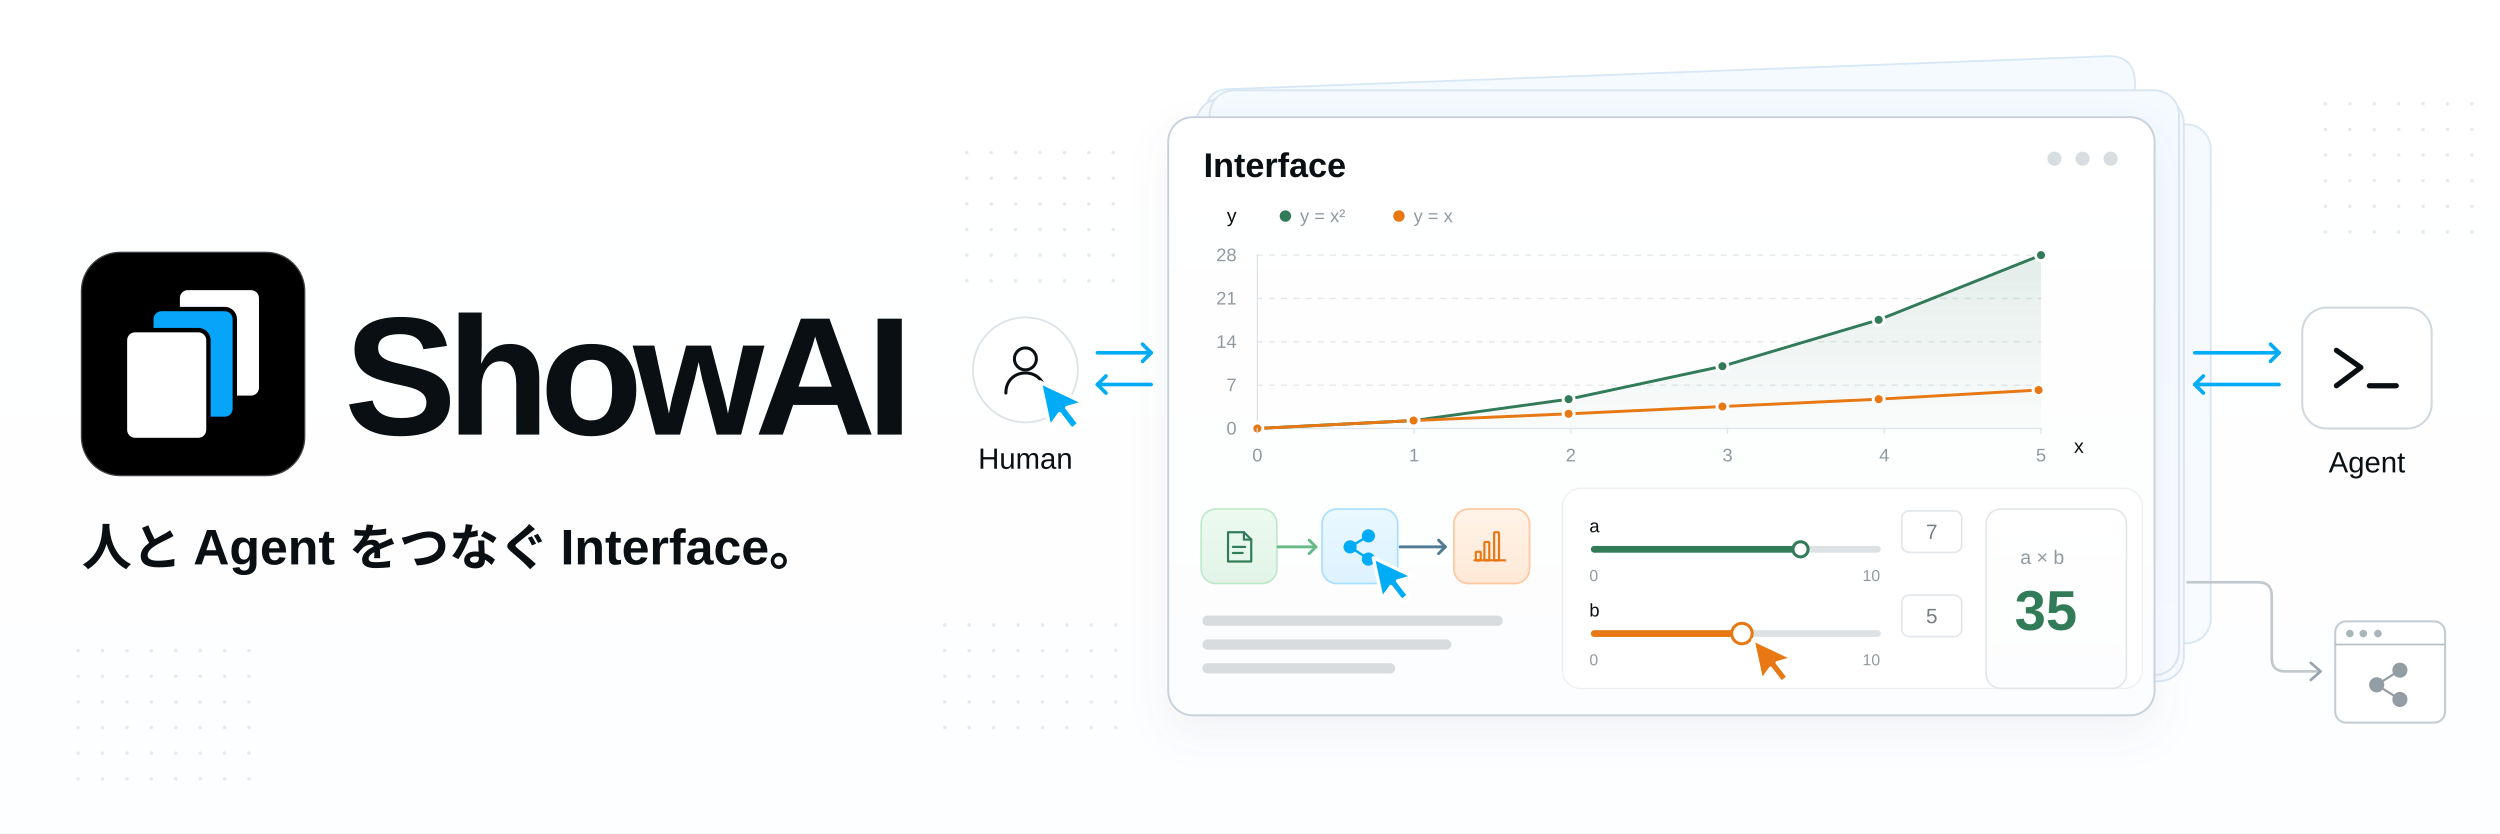
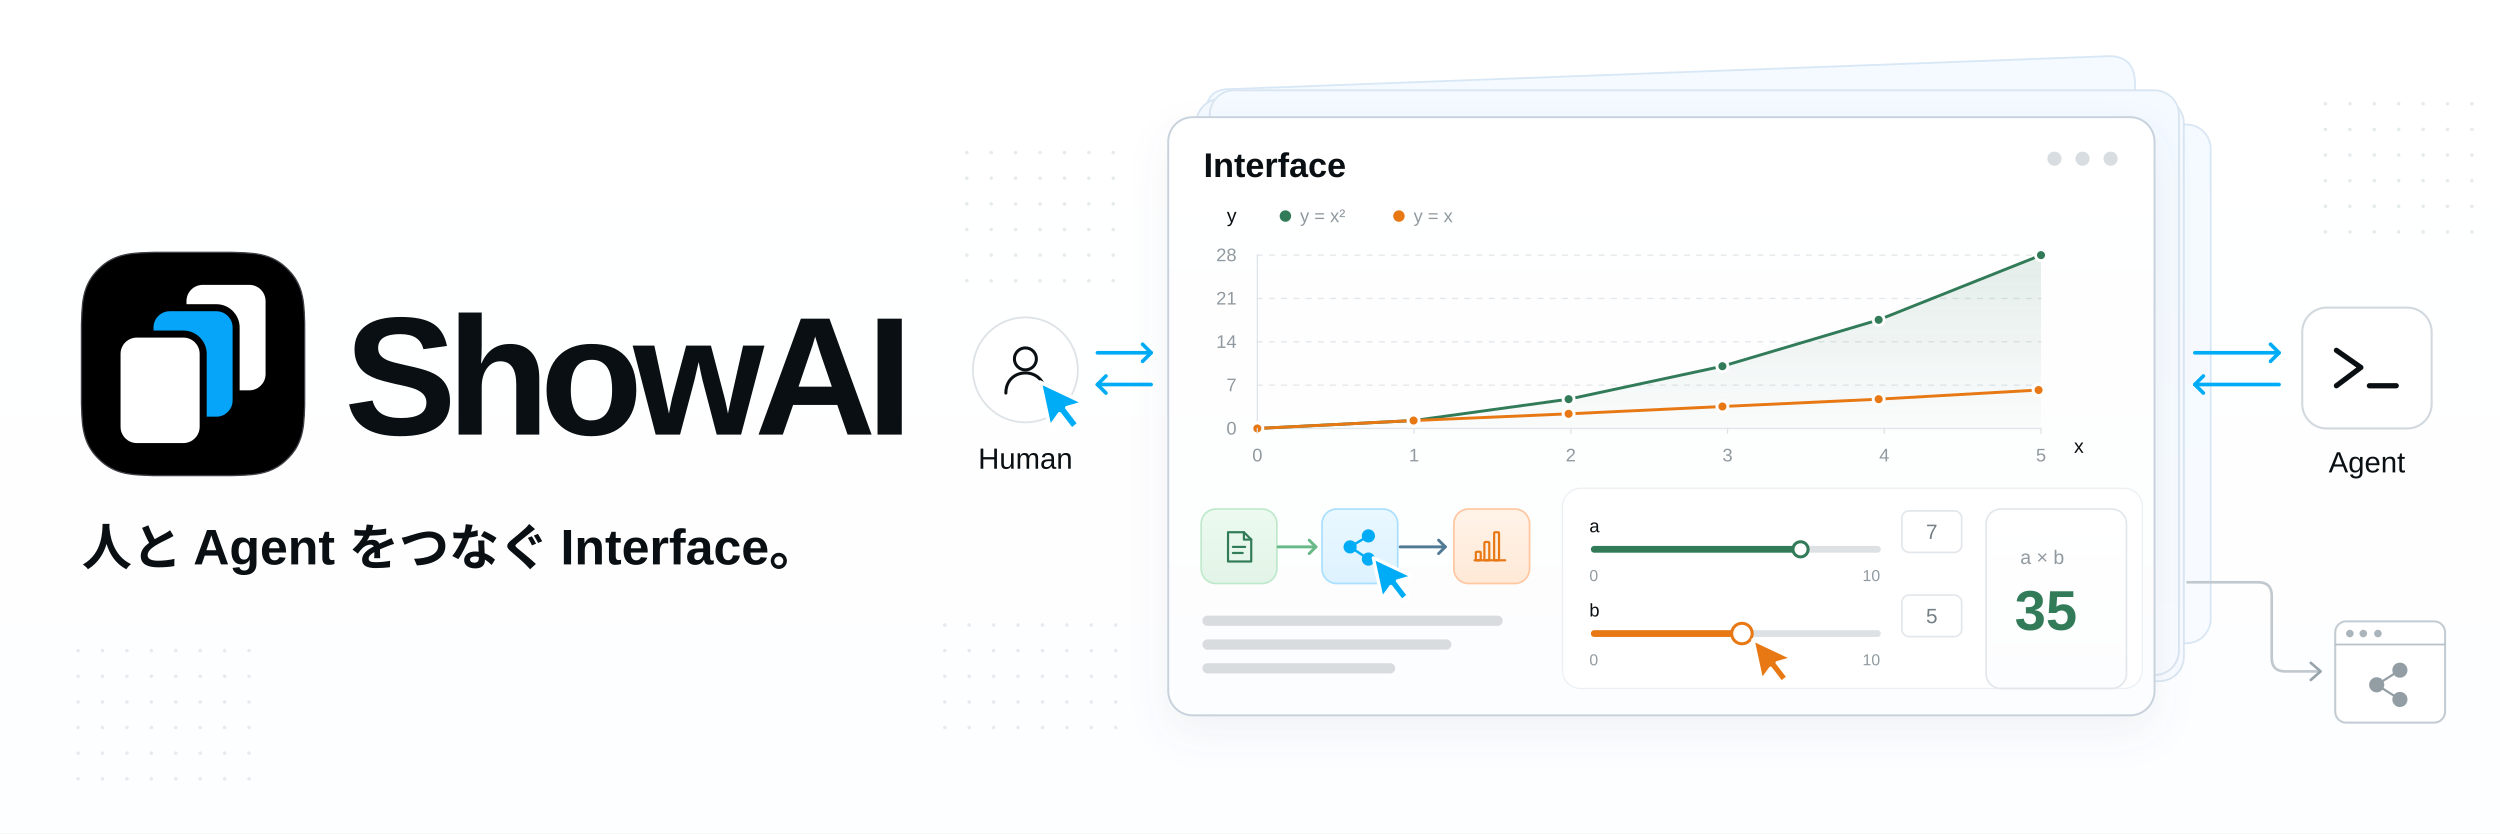
<svg xmlns="http://www.w3.org/2000/svg" width="2172" height="724" viewBox="0 0 2172 724" role="img" aria-labelledby="title description" lang="ja" xml:lang="ja">
  <defs>
    <linearGradient id="page-fill" x1="0%" y1="0%" x2="0%" y2="100%">
      <stop offset="0" stop-color="#FFFFFF" stop-opacity="1" />
      <stop offset="1" stop-color="#FDFEFF" stop-opacity="1" />
    </linearGradient>
    <linearGradient id="panel-fill" x1="0%" y1="0%" x2="0%" y2="100%">
      <stop offset="0" stop-color="#FFFFFF" stop-opacity="1" />
      <stop offset="1" stop-color="#FCFDFE" stop-opacity="1" />
    </linearGradient>
    <linearGradient id="rear-fill" x1="0%" y1="0%" x2="0%" y2="100%">
      <stop offset="0" stop-color="#F4FAFF" stop-opacity="1" />
      <stop offset="1" stop-color="#F8FBFF" stop-opacity="1" />
    </linearGradient>
    <linearGradient id="chart-fill" x1="0%" y1="0%" x2="0%" y2="100%">
      <stop offset="0" stop-color="#327B59" stop-opacity="0.13" />
      <stop offset="1" stop-color="#327B59" stop-opacity="0.015" />
    </linearGradient>
    <linearGradient id="green-tile" x1="0%" y1="0%" x2="0%" y2="100%">
      <stop offset="0" stop-color="#ECFAEF" stop-opacity="1" />
      <stop offset="1" stop-color="#E2F4E7" stop-opacity="1" />
    </linearGradient>
    <linearGradient id="blue-tile" x1="0%" y1="0%" x2="0%" y2="100%">
      <stop offset="0" stop-color="#EAF8FF" stop-opacity="1" />
      <stop offset="1" stop-color="#DDF2FF" stop-opacity="1" />
    </linearGradient>
    <linearGradient id="orange-tile" x1="0%" y1="0%" x2="0%" y2="100%">
      <stop offset="0" stop-color="#FFF3E8" stop-opacity="1" />
      <stop offset="1" stop-color="#FFE9D7" stop-opacity="1" />
    </linearGradient>
    <filter id="panel-shadow" x="-10%" y="-10%" width="125%" height="135%">
      <feDropShadow dx="0" dy="14" stdDeviation="16" flood-color="#66798A" flood-opacity="0.08" />
    </filter>
  </defs>
  <g id="banner" transform="scale(1.060547)">
    <rect x="0" y="0" width="2048" height="682.667" rx="0" fill="url(#page-fill)" stroke-width="1" id="background" />
    <g id="dots-left">
      <circle cx="64" cy="533" r="1.5" fill="#E6EBEE" stroke-width="1" />
      <circle cx="64" cy="554" r="1.5" fill="#E6EBEE" stroke-width="1" />
      <circle cx="64" cy="575" r="1.5" fill="#E6EBEE" stroke-width="1" />
      <circle cx="64" cy="596" r="1.5" fill="#E6EBEE" stroke-width="1" />
      <circle cx="64" cy="617" r="1.5" fill="#E6EBEE" stroke-width="1" />
      <circle cx="64" cy="638" r="1.5" fill="#E6EBEE" stroke-width="1" />
      <circle cx="84" cy="533" r="1.5" fill="#E6EBEE" stroke-width="1" />
      <circle cx="84" cy="554" r="1.5" fill="#E6EBEE" stroke-width="1" />
      <circle cx="84" cy="575" r="1.5" fill="#E6EBEE" stroke-width="1" />
      <circle cx="84" cy="596" r="1.5" fill="#E6EBEE" stroke-width="1" />
      <circle cx="84" cy="617" r="1.5" fill="#E6EBEE" stroke-width="1" />
      <circle cx="84" cy="638" r="1.5" fill="#E6EBEE" stroke-width="1" />
      <circle cx="104" cy="533" r="1.5" fill="#E6EBEE" stroke-width="1" />
      <circle cx="104" cy="554" r="1.5" fill="#E6EBEE" stroke-width="1" />
      <circle cx="104" cy="575" r="1.5" fill="#E6EBEE" stroke-width="1" />
      <circle cx="104" cy="596" r="1.5" fill="#E6EBEE" stroke-width="1" />
      <circle cx="104" cy="617" r="1.5" fill="#E6EBEE" stroke-width="1" />
      <circle cx="104" cy="638" r="1.5" fill="#E6EBEE" stroke-width="1" />
      <circle cx="124" cy="533" r="1.5" fill="#E6EBEE" stroke-width="1" />
      <circle cx="124" cy="554" r="1.5" fill="#E6EBEE" stroke-width="1" />
      <circle cx="124" cy="575" r="1.5" fill="#E6EBEE" stroke-width="1" />
      <circle cx="124" cy="596" r="1.5" fill="#E6EBEE" stroke-width="1" />
      <circle cx="124" cy="617" r="1.5" fill="#E6EBEE" stroke-width="1" />
      <circle cx="124" cy="638" r="1.5" fill="#E6EBEE" stroke-width="1" />
      <circle cx="144" cy="533" r="1.5" fill="#E6EBEE" stroke-width="1" />
      <circle cx="144" cy="554" r="1.5" fill="#E6EBEE" stroke-width="1" />
      <circle cx="144" cy="575" r="1.5" fill="#E6EBEE" stroke-width="1" />
      <circle cx="144" cy="596" r="1.5" fill="#E6EBEE" stroke-width="1" />
      <circle cx="144" cy="617" r="1.5" fill="#E6EBEE" stroke-width="1" />
      <circle cx="144" cy="638" r="1.5" fill="#E6EBEE" stroke-width="1" />
      <circle cx="164" cy="533" r="1.5" fill="#E6EBEE" stroke-width="1" />
      <circle cx="164" cy="554" r="1.5" fill="#E6EBEE" stroke-width="1" />
      <circle cx="164" cy="575" r="1.5" fill="#E6EBEE" stroke-width="1" />
      <circle cx="164" cy="596" r="1.5" fill="#E6EBEE" stroke-width="1" />
      <circle cx="164" cy="617" r="1.5" fill="#E6EBEE" stroke-width="1" />
      <circle cx="164" cy="638" r="1.5" fill="#E6EBEE" stroke-width="1" />
      <circle cx="184" cy="533" r="1.5" fill="#E6EBEE" stroke-width="1" />
      <circle cx="184" cy="554" r="1.5" fill="#E6EBEE" stroke-width="1" />
      <circle cx="184" cy="575" r="1.5" fill="#E6EBEE" stroke-width="1" />
      <circle cx="184" cy="596" r="1.5" fill="#E6EBEE" stroke-width="1" />
      <circle cx="184" cy="617" r="1.5" fill="#E6EBEE" stroke-width="1" />
      <circle cx="184" cy="638" r="1.5" fill="#E6EBEE" stroke-width="1" />
      <circle cx="204" cy="533" r="1.5" fill="#E6EBEE" stroke-width="1" />
      <circle cx="204" cy="554" r="1.5" fill="#E6EBEE" stroke-width="1" />
      <circle cx="204" cy="575" r="1.5" fill="#E6EBEE" stroke-width="1" />
      <circle cx="204" cy="596" r="1.5" fill="#E6EBEE" stroke-width="1" />
      <circle cx="204" cy="617" r="1.5" fill="#E6EBEE" stroke-width="1" />
      <circle cx="204" cy="638" r="1.5" fill="#E6EBEE" stroke-width="1" />
    </g>
    <g id="dots-middle-top">
      <circle cx="792" cy="125" r="1.5" fill="#E6EBEE" stroke-width="1" />
      <circle cx="792" cy="146" r="1.5" fill="#E6EBEE" stroke-width="1" />
      <circle cx="792" cy="167" r="1.5" fill="#E6EBEE" stroke-width="1" />
      <circle cx="792" cy="188" r="1.5" fill="#E6EBEE" stroke-width="1" />
      <circle cx="792" cy="209" r="1.5" fill="#E6EBEE" stroke-width="1" />
      <circle cx="792" cy="230" r="1.5" fill="#E6EBEE" stroke-width="1" />
      <circle cx="812" cy="125" r="1.5" fill="#E6EBEE" stroke-width="1" />
      <circle cx="812" cy="146" r="1.5" fill="#E6EBEE" stroke-width="1" />
      <circle cx="812" cy="167" r="1.5" fill="#E6EBEE" stroke-width="1" />
      <circle cx="812" cy="188" r="1.5" fill="#E6EBEE" stroke-width="1" />
      <circle cx="812" cy="209" r="1.5" fill="#E6EBEE" stroke-width="1" />
      <circle cx="812" cy="230" r="1.5" fill="#E6EBEE" stroke-width="1" />
      <circle cx="832" cy="125" r="1.5" fill="#E6EBEE" stroke-width="1" />
      <circle cx="832" cy="146" r="1.5" fill="#E6EBEE" stroke-width="1" />
      <circle cx="832" cy="167" r="1.5" fill="#E6EBEE" stroke-width="1" />
      <circle cx="832" cy="188" r="1.5" fill="#E6EBEE" stroke-width="1" />
      <circle cx="832" cy="209" r="1.5" fill="#E6EBEE" stroke-width="1" />
      <circle cx="832" cy="230" r="1.5" fill="#E6EBEE" stroke-width="1" />
      <circle cx="852" cy="125" r="1.5" fill="#E6EBEE" stroke-width="1" />
      <circle cx="852" cy="146" r="1.5" fill="#E6EBEE" stroke-width="1" />
      <circle cx="852" cy="167" r="1.5" fill="#E6EBEE" stroke-width="1" />
      <circle cx="852" cy="188" r="1.5" fill="#E6EBEE" stroke-width="1" />
      <circle cx="852" cy="209" r="1.5" fill="#E6EBEE" stroke-width="1" />
      <circle cx="852" cy="230" r="1.5" fill="#E6EBEE" stroke-width="1" />
      <circle cx="872" cy="125" r="1.5" fill="#E6EBEE" stroke-width="1" />
      <circle cx="872" cy="146" r="1.5" fill="#E6EBEE" stroke-width="1" />
      <circle cx="872" cy="167" r="1.5" fill="#E6EBEE" stroke-width="1" />
      <circle cx="872" cy="188" r="1.5" fill="#E6EBEE" stroke-width="1" />
      <circle cx="872" cy="209" r="1.5" fill="#E6EBEE" stroke-width="1" />
      <circle cx="872" cy="230" r="1.5" fill="#E6EBEE" stroke-width="1" />
      <circle cx="892" cy="125" r="1.5" fill="#E6EBEE" stroke-width="1" />
      <circle cx="892" cy="146" r="1.5" fill="#E6EBEE" stroke-width="1" />
      <circle cx="892" cy="167" r="1.5" fill="#E6EBEE" stroke-width="1" />
      <circle cx="892" cy="188" r="1.5" fill="#E6EBEE" stroke-width="1" />
      <circle cx="892" cy="209" r="1.5" fill="#E6EBEE" stroke-width="1" />
      <circle cx="892" cy="230" r="1.5" fill="#E6EBEE" stroke-width="1" />
      <circle cx="912" cy="125" r="1.5" fill="#E6EBEE" stroke-width="1" />
      <circle cx="912" cy="146" r="1.5" fill="#E6EBEE" stroke-width="1" />
      <circle cx="912" cy="167" r="1.5" fill="#E6EBEE" stroke-width="1" />
      <circle cx="912" cy="188" r="1.5" fill="#E6EBEE" stroke-width="1" />
      <circle cx="912" cy="209" r="1.5" fill="#E6EBEE" stroke-width="1" />
      <circle cx="912" cy="230" r="1.5" fill="#E6EBEE" stroke-width="1" />
    </g>
    <g id="dots-middle-bottom">
      <circle cx="774" cy="512" r="1.5" fill="#E6EBEE" stroke-width="1" />
      <circle cx="774" cy="533" r="1.5" fill="#E6EBEE" stroke-width="1" />
      <circle cx="774" cy="554" r="1.5" fill="#E6EBEE" stroke-width="1" />
      <circle cx="774" cy="575" r="1.5" fill="#E6EBEE" stroke-width="1" />
      <circle cx="774" cy="596" r="1.5" fill="#E6EBEE" stroke-width="1" />
      <circle cx="794" cy="512" r="1.5" fill="#E6EBEE" stroke-width="1" />
      <circle cx="794" cy="533" r="1.5" fill="#E6EBEE" stroke-width="1" />
      <circle cx="794" cy="554" r="1.5" fill="#E6EBEE" stroke-width="1" />
      <circle cx="794" cy="575" r="1.5" fill="#E6EBEE" stroke-width="1" />
      <circle cx="794" cy="596" r="1.5" fill="#E6EBEE" stroke-width="1" />
      <circle cx="814" cy="512" r="1.5" fill="#E6EBEE" stroke-width="1" />
      <circle cx="814" cy="533" r="1.5" fill="#E6EBEE" stroke-width="1" />
      <circle cx="814" cy="554" r="1.5" fill="#E6EBEE" stroke-width="1" />
      <circle cx="814" cy="575" r="1.5" fill="#E6EBEE" stroke-width="1" />
      <circle cx="814" cy="596" r="1.5" fill="#E6EBEE" stroke-width="1" />
      <circle cx="834" cy="512" r="1.5" fill="#E6EBEE" stroke-width="1" />
      <circle cx="834" cy="533" r="1.5" fill="#E6EBEE" stroke-width="1" />
      <circle cx="834" cy="554" r="1.5" fill="#E6EBEE" stroke-width="1" />
      <circle cx="834" cy="575" r="1.5" fill="#E6EBEE" stroke-width="1" />
      <circle cx="834" cy="596" r="1.5" fill="#E6EBEE" stroke-width="1" />
      <circle cx="854" cy="512" r="1.5" fill="#E6EBEE" stroke-width="1" />
      <circle cx="854" cy="533" r="1.5" fill="#E6EBEE" stroke-width="1" />
      <circle cx="854" cy="554" r="1.5" fill="#E6EBEE" stroke-width="1" />
      <circle cx="854" cy="575" r="1.5" fill="#E6EBEE" stroke-width="1" />
      <circle cx="854" cy="596" r="1.5" fill="#E6EBEE" stroke-width="1" />
      <circle cx="874" cy="512" r="1.5" fill="#E6EBEE" stroke-width="1" />
      <circle cx="874" cy="533" r="1.5" fill="#E6EBEE" stroke-width="1" />
      <circle cx="874" cy="554" r="1.5" fill="#E6EBEE" stroke-width="1" />
      <circle cx="874" cy="575" r="1.5" fill="#E6EBEE" stroke-width="1" />
      <circle cx="874" cy="596" r="1.5" fill="#E6EBEE" stroke-width="1" />
      <circle cx="894" cy="512" r="1.5" fill="#E6EBEE" stroke-width="1" />
      <circle cx="894" cy="533" r="1.5" fill="#E6EBEE" stroke-width="1" />
      <circle cx="894" cy="554" r="1.5" fill="#E6EBEE" stroke-width="1" />
      <circle cx="894" cy="575" r="1.5" fill="#E6EBEE" stroke-width="1" />
      <circle cx="894" cy="596" r="1.5" fill="#E6EBEE" stroke-width="1" />
      <circle cx="914" cy="512" r="1.5" fill="#E6EBEE" stroke-width="1" />
      <circle cx="914" cy="533" r="1.5" fill="#E6EBEE" stroke-width="1" />
      <circle cx="914" cy="554" r="1.5" fill="#E6EBEE" stroke-width="1" />
      <circle cx="914" cy="575" r="1.5" fill="#E6EBEE" stroke-width="1" />
      <circle cx="914" cy="596" r="1.5" fill="#E6EBEE" stroke-width="1" />
    </g>
    <g id="dots-right">
      <circle cx="1905" cy="85" r="1.5" fill="#E6EBEE" stroke-width="1" />
      <circle cx="1905" cy="106" r="1.5" fill="#E6EBEE" stroke-width="1" />
      <circle cx="1905" cy="127" r="1.5" fill="#E6EBEE" stroke-width="1" />
      <circle cx="1905" cy="148" r="1.5" fill="#E6EBEE" stroke-width="1" />
      <circle cx="1905" cy="169" r="1.5" fill="#E6EBEE" stroke-width="1" />
      <circle cx="1905" cy="190" r="1.5" fill="#E6EBEE" stroke-width="1" />
      <circle cx="1925" cy="85" r="1.5" fill="#E6EBEE" stroke-width="1" />
      <circle cx="1925" cy="106" r="1.5" fill="#E6EBEE" stroke-width="1" />
      <circle cx="1925" cy="127" r="1.5" fill="#E6EBEE" stroke-width="1" />
      <circle cx="1925" cy="148" r="1.5" fill="#E6EBEE" stroke-width="1" />
      <circle cx="1925" cy="169" r="1.5" fill="#E6EBEE" stroke-width="1" />
      <circle cx="1925" cy="190" r="1.5" fill="#E6EBEE" stroke-width="1" />
      <circle cx="1945" cy="85" r="1.5" fill="#E6EBEE" stroke-width="1" />
      <circle cx="1945" cy="106" r="1.5" fill="#E6EBEE" stroke-width="1" />
      <circle cx="1945" cy="127" r="1.5" fill="#E6EBEE" stroke-width="1" />
      <circle cx="1945" cy="148" r="1.5" fill="#E6EBEE" stroke-width="1" />
      <circle cx="1945" cy="169" r="1.5" fill="#E6EBEE" stroke-width="1" />
      <circle cx="1945" cy="190" r="1.5" fill="#E6EBEE" stroke-width="1" />
      <circle cx="1965" cy="85" r="1.5" fill="#E6EBEE" stroke-width="1" />
      <circle cx="1965" cy="106" r="1.5" fill="#E6EBEE" stroke-width="1" />
      <circle cx="1965" cy="127" r="1.5" fill="#E6EBEE" stroke-width="1" />
      <circle cx="1965" cy="148" r="1.5" fill="#E6EBEE" stroke-width="1" />
      <circle cx="1965" cy="169" r="1.5" fill="#E6EBEE" stroke-width="1" />
      <circle cx="1965" cy="190" r="1.5" fill="#E6EBEE" stroke-width="1" />
      <circle cx="1985" cy="85" r="1.5" fill="#E6EBEE" stroke-width="1" />
      <circle cx="1985" cy="106" r="1.5" fill="#E6EBEE" stroke-width="1" />
      <circle cx="1985" cy="127" r="1.5" fill="#E6EBEE" stroke-width="1" />
      <circle cx="1985" cy="148" r="1.5" fill="#E6EBEE" stroke-width="1" />
      <circle cx="1985" cy="169" r="1.5" fill="#E6EBEE" stroke-width="1" />
      <circle cx="1985" cy="190" r="1.5" fill="#E6EBEE" stroke-width="1" />
      <circle cx="2005" cy="85" r="1.5" fill="#E6EBEE" stroke-width="1" />
      <circle cx="2005" cy="106" r="1.5" fill="#E6EBEE" stroke-width="1" />
      <circle cx="2005" cy="127" r="1.5" fill="#E6EBEE" stroke-width="1" />
      <circle cx="2005" cy="148" r="1.5" fill="#E6EBEE" stroke-width="1" />
      <circle cx="2005" cy="169" r="1.5" fill="#E6EBEE" stroke-width="1" />
      <circle cx="2005" cy="190" r="1.5" fill="#E6EBEE" stroke-width="1" />
      <circle cx="2025" cy="85" r="1.5" fill="#E6EBEE" stroke-width="1" />
      <circle cx="2025" cy="106" r="1.5" fill="#E6EBEE" stroke-width="1" />
      <circle cx="2025" cy="127" r="1.5" fill="#E6EBEE" stroke-width="1" />
      <circle cx="2025" cy="148" r="1.5" fill="#E6EBEE" stroke-width="1" />
      <circle cx="2025" cy="169" r="1.5" fill="#E6EBEE" stroke-width="1" />
      <circle cx="2025" cy="190" r="1.5" fill="#E6EBEE" stroke-width="1" />
    </g>
    <g id="brand">
      <g id="showai-logo" transform="translate(66 206) scale(0.36)">
-         <rect x="2" y="2" width="508" height="508" rx="88" fill="#000000" />
-         <rect id="back" x="226" y="88" width="180" height="240" rx="18" fill="#FFFFFF" />
-         <rect x="166" y="136" width="180" height="240" rx="18" fill="none" stroke="#000000" stroke-width="20" />
-         <rect id="middle" x="166" y="136" width="180" height="240" rx="18" fill="#06A5FA" />
-         <rect x="106" y="184" width="180" height="240" rx="18" fill="none" stroke="#000000" stroke-width="20" />
-         <rect id="front" x="106" y="184" width="180" height="240" rx="18" fill="#FFFFFF" />
-         <rect x="2" y="2" width="508" height="508" rx="88" fill="none" stroke="#3F3F46" stroke-width="3" />
+         <path d="M352.986 509.754 L343.561 510 L163.975 509.972 L130.24 508.442 L119.326 507.458 L105.932 505.491 L98.49 503.927 L93.033 502.508 L86.584 500.514 L81.127 498.52 L75.174 495.985 L69.221 493.03 L64.756 490.507 L59.299 487.033 L53.842 483.086 L48.385 478.625 L42.928 473.629 L37.897 468.576 L33.375 463.615 L28.914 458.158 L24.967 452.701 L21.493 447.244 L17.943 440.795 L14.488 433.354 L10.99 423.928 L8.556 415.494 L6.509 406.068 L5.092 397.139 L4.042 387.713 L3.067 373.822 L2.005 345.545 L2.005 166.455 L3.067 138.178 L4.542 119.326 L5.586 111.389 L7.087 102.955 L8.556 96.506 L10.512 89.561 L13.48 81.127 L16.015 75.174 L18.97 69.221 L22.404 63.268 L26.004 57.811 L30.878 51.361 L36.975 44.418 L41.439 39.823 L48.385 33.375 L53.842 28.914 L59.299 24.967 L64.756 21.493 L71.205 17.943 L78.646 14.488 L88.072 10.99 L96.506 8.556 L105.932 6.509 L114.861 5.092 L124.287 4.042 L138.178 3.067 L166.455 2.005 L345.545 2.005 L373.822 3.067 L392.674 4.542 L400.611 5.586 L409.045 7.087 L415.494 8.556 L422.439 10.512 L430.873 13.48 L436.826 16.015 L442.779 18.97 L448.732 22.404 L454.189 26.004 L460.639 30.878 L467.582 36.975 L472.177 41.439 L478.625 48.385 L483.086 53.842 L487.033 59.299 L490.507 64.756 L495.523 74.182 L499.469 83.607 L502.508 93.033 L504.913 102.955 L506.414 111.389 L507.958 124.287 L508.933 138.178 L509.927 161.99 L509.927 350.01 L508.933 373.822 L507.458 392.674 L506.414 400.611 L504.913 409.045 L503.444 415.494 L501.488 422.439 L497.512 433.354 L493.03 442.779 L490.507 447.244 L487.033 452.701 L481.122 460.639 L473.15 469.568 L463.615 478.625 L456.174 484.578 L447.244 490.507 L437.818 495.523 L428.393 499.469 L418.967 502.508 L409.045 504.913 L400.611 506.414 L387.713 507.958 L373.822 508.933 Z" fill="#000000" />
+         <rect id="showai-logo-back" x="241" y="76" width="180" height="240" rx="37" fill="#FFFFFF" />
+         <rect x="166" y="136" width="180" height="240" rx="37" fill="none" stroke="#000000" stroke-width="32" />
+         <rect id="showai-logo-middle" x="166" y="136" width="180" height="240" rx="37" fill="#06A5FA" />
+         <rect x="91" y="196" width="180" height="240" rx="37" fill="none" stroke="#000000" stroke-width="32" />
+         <rect id="showai-logo-front" x="91" y="196" width="180" height="240" rx="37" fill="#FFFFFF" />
+         <path d="M352.986 509.754 L343.561 510 L163.975 509.972 L130.24 508.442 L119.326 507.458 L105.932 505.491 L98.49 503.927 L93.033 502.508 L86.584 500.514 L81.127 498.52 L75.174 495.985 L69.221 493.03 L64.756 490.507 L59.299 487.033 L53.842 483.086 L48.385 478.625 L42.928 473.629 L37.897 468.576 L33.375 463.615 L28.914 458.158 L24.967 452.701 L21.493 447.244 L17.943 440.795 L14.488 433.354 L10.99 423.928 L8.556 415.494 L6.509 406.068 L5.092 397.139 L4.042 387.713 L3.067 373.822 L2.005 345.545 L2.005 166.455 L3.067 138.178 L4.542 119.326 L5.586 111.389 L7.087 102.955 L8.556 96.506 L10.512 89.561 L13.48 81.127 L16.015 75.174 L18.97 69.221 L22.404 63.268 L26.004 57.811 L30.878 51.361 L36.975 44.418 L41.439 39.823 L48.385 33.375 L53.842 28.914 L59.299 24.967 L64.756 21.493 L71.205 17.943 L78.646 14.488 L88.072 10.99 L96.506 8.556 L105.932 6.509 L114.861 5.092 L124.287 4.042 L138.178 3.067 L166.455 2.005 L345.545 2.005 L373.822 3.067 L392.674 4.542 L400.611 5.586 L409.045 7.087 L415.494 8.556 L422.439 10.512 L430.873 13.48 L436.826 16.015 L442.779 18.97 L448.732 22.404 L454.189 26.004 L460.639 30.878 L467.582 36.975 L472.177 41.439 L478.625 48.385 L483.086 53.842 L487.033 59.299 L490.507 64.756 L495.523 74.182 L499.469 83.607 L502.508 93.033 L504.913 102.955 L506.414 111.389 L507.958 124.287 L508.933 138.178 L509.927 161.99 L509.927 350.01 L508.933 373.822 L507.458 392.674 L506.414 400.611 L504.913 409.045 L503.444 415.494 L501.488 422.439 L497.512 433.354 L493.03 442.779 L490.507 447.244 L487.033 452.701 L481.122 460.639 L473.15 469.568 L463.615 478.625 L456.174 484.578 L447.244 490.507 L437.818 495.523 L428.393 499.469 L418.967 502.508 L409.045 504.913 L400.611 506.414 L387.713 507.958 L373.822 508.933 Z" fill="none" stroke="#3F3F46" stroke-width="3" />
      </g>
      <text x="282" y="356" fill="#090F12" font-family="Arial" font-size="138" font-weight="900" text-anchor="start" letter-spacing="-8" id="brand-name">ShowAI</text>
      <text x="67" y="463" fill="#090F12" font-family="Arial, Hiragino Sans, Yu Gothic" font-size="41" font-weight="600" text-anchor="start" id="tagline">人と Agent をつなぐ Interface。</text>
    </g>
    <g id="human">
      <circle cx="840" cy="303" r="43" fill="#FFFFFF" stroke="#DDE3E7" stroke-width="1.5" />
      <circle cx="840" cy="294" r="9" fill="none" stroke="#090F12" stroke-width="2.5" />
      <path d="M824,322 C824,300 856,300 856,322" stroke="#090F12" stroke-width="2.5" fill="none" stroke-linecap="round" stroke-linejoin="round" />
      <g id="human-pointer" transform="translate(852 313) scale(1)">
        <path d="M0,0 L8,37 L16,26 L26,39 L32,34 L22,21 L36,17 Z" stroke="#FFFFFF" stroke-width="3" fill="#00ACF5" stroke-linecap="round" stroke-linejoin="round" />
      </g>
      <text x="840" y="384" fill="#090F12" font-family="Arial" font-size="24" font-weight="500" text-anchor="middle">Human</text>
    </g>
    <g id="human-interface-links">
      <line x1="899" y1="289" x2="943" y2="289" stroke="#00ACF5" stroke-width="3" stroke-linecap="round" />
      <path d="M936,282 L943,289 L936,296" stroke="#00ACF5" stroke-width="3" fill="none" stroke-linecap="round" stroke-linejoin="round" />
      <line x1="943" y1="315" x2="899" y2="315" stroke="#00ACF5" stroke-width="3" stroke-linecap="round" />
      <path d="M906,308 L899,315 L906,322" stroke="#00ACF5" stroke-width="3" fill="none" stroke-linecap="round" stroke-linejoin="round" />
    </g>
    <g id="interface">
      <g id="rear-cards">
        <path d="M1007,73 L1728,46 Q1749,46 1749,69 L1749,490 Q1749,511 1728,512 L1007,535 Q988,535 988,514 L988,93 Q988,73 1007,73 Z" stroke="#D8E7F5" stroke-width="1.5" fill="url(#rear-fill)" stroke-linecap="round" stroke-linejoin="round" />
        <rect x="1003" y="102" width="808" height="425" rx="20" fill="url(#rear-fill)" stroke="#D9E7F4" stroke-width="1.5" />
        <rect x="980" y="81" width="809" height="477" rx="20" fill="url(#rear-fill)" stroke="#D9E5F0" stroke-width="1.5" />
        <rect x="991" y="74" width="794" height="479" rx="20" fill="url(#rear-fill)" stroke="#D9E5F0" stroke-width="1.5" />
      </g>
      <rect x="957" y="96" width="808" height="490" rx="20" fill="url(#panel-fill)" stroke="#C8D2DC" stroke-width="1.6" filter="url(#panel-shadow)" id="interface-panel" />
      <g id="header">
        <text x="986" y="145" fill="#090F12" font-family="Arial" font-size="28" font-weight="700" text-anchor="start">Interface</text>
        <circle cx="1683" cy="130" r="5.8" fill="#D8DDE1" stroke-width="1" />
        <circle cx="1706" cy="130" r="5.8" fill="#D8DDE1" stroke-width="1" />
        <circle cx="1729" cy="130" r="5.8" fill="#D8DDE1" stroke-width="1" />
      </g>
      <g id="chart">
        <text x="1005" y="182" fill="#090F12" font-family="Arial" font-size="16" font-weight="400" text-anchor="start">y</text>
        <circle cx="1053" cy="177" r="4.7" fill="#327B59" stroke-width="1" />
        <text x="1065" y="182" fill="#8F999F" font-family="Arial" font-size="15" font-weight="400" text-anchor="start">y = x²</text>
        <circle cx="1146" cy="177" r="4.7" fill="#E77813" stroke-width="1" />
        <text x="1158" y="182" fill="#8F999F" font-family="Arial" font-size="15" font-weight="400" text-anchor="start">y = x</text>
        <line x1="1030" y1="209.0" x2="1672" y2="209.0" stroke="#E2E7EB" stroke-width="1.1" stroke-linecap="round" stroke-dasharray="4 6" />
        <text x="1013" y="214.0" fill="#8F999F" font-family="Arial" font-size="15" font-weight="400" text-anchor="end">28</text>
        <line x1="1030" y1="244.5" x2="1672" y2="244.5" stroke="#E2E7EB" stroke-width="1.1" stroke-linecap="round" stroke-dasharray="4 6" />
        <text x="1013" y="249.5" fill="#8F999F" font-family="Arial" font-size="15" font-weight="400" text-anchor="end">21</text>
        <line x1="1030" y1="280.0" x2="1672" y2="280.0" stroke="#E2E7EB" stroke-width="1.1" stroke-linecap="round" stroke-dasharray="4 6" />
        <text x="1013" y="285.0" fill="#8F999F" font-family="Arial" font-size="15" font-weight="400" text-anchor="end">14</text>
        <line x1="1030" y1="315.5" x2="1672" y2="315.5" stroke="#E2E7EB" stroke-width="1.1" stroke-linecap="round" stroke-dasharray="4 6" />
        <text x="1013" y="320.5" fill="#8F999F" font-family="Arial" font-size="15" font-weight="400" text-anchor="end">7</text>
        <line x1="1030" y1="351.0" x2="1672" y2="351.0" stroke="#E2E7EB" stroke-width="1.1" stroke-linecap="round" />
        <text x="1013" y="356.0" fill="#8F999F" font-family="Arial" font-size="15" font-weight="400" text-anchor="end">0</text>
        <line x1="1030" y1="209" x2="1030" y2="351" stroke="#DCE2E7" stroke-width="1" stroke-linecap="round" />
        <path d="M1030,351 L1158,344.5 L1285,327 L1411,300 L1539,262 L1672,209 L1672,351 Z" stroke-width="1" fill="url(#chart-fill)" stroke-linecap="round" stroke-linejoin="round" id="quadratic-area" />
        <g id="quadratic">
          <path d="M1030,351 L1158,344.5 L1285,327 L1411,300 L1539,262 L1672,209" stroke="#327B59" stroke-width="2.4" fill="none" stroke-linecap="round" stroke-linejoin="round" id="quadratic-line" />
          <circle cx="1030" cy="351" r="4.5" fill="#327B59" stroke="#FFFFFF" stroke-width="2.4" id="quadratic-point-0" />
          <circle cx="1158" cy="344.5" r="4.5" fill="#327B59" stroke="#FFFFFF" stroke-width="2.4" id="quadratic-point-1" />
          <circle cx="1285" cy="327" r="4.5" fill="#327B59" stroke="#FFFFFF" stroke-width="2.4" id="quadratic-point-2" />
          <circle cx="1411" cy="300" r="4.5" fill="#327B59" stroke="#FFFFFF" stroke-width="2.4" id="quadratic-point-3" />
          <circle cx="1539" cy="262" r="4.5" fill="#327B59" stroke="#FFFFFF" stroke-width="2.4" id="quadratic-point-4" />
          <circle cx="1672" cy="209" r="4.5" fill="#327B59" stroke="#FFFFFF" stroke-width="2.4" id="quadratic-point-5" />
        </g>
        <g id="linear">
          <path d="M1030,351 L1158,344.5 L1285,339 L1411,333 L1539,327 L1670,319.5" stroke="#E77813" stroke-width="2.4" fill="none" stroke-linecap="round" stroke-linejoin="round" id="linear-line" />
          <circle cx="1030" cy="351" r="4.5" fill="#E77813" stroke="#FFFFFF" stroke-width="2.4" id="linear-point-0" />
          <circle cx="1158" cy="344.5" r="4.5" fill="#E77813" stroke="#FFFFFF" stroke-width="2.4" id="linear-point-1" />
          <circle cx="1285" cy="339" r="4.5" fill="#E77813" stroke="#FFFFFF" stroke-width="2.4" id="linear-point-2" />
          <circle cx="1411" cy="333" r="4.5" fill="#E77813" stroke="#FFFFFF" stroke-width="2.4" id="linear-point-3" />
          <circle cx="1539" cy="327" r="4.5" fill="#E77813" stroke="#FFFFFF" stroke-width="2.4" id="linear-point-4" />
          <circle cx="1670" cy="319.5" r="4.5" fill="#E77813" stroke="#FFFFFF" stroke-width="2.4" id="linear-point-5" />
        </g>
        <line x1="1030.0" y1="351" x2="1030.0" y2="355" stroke="#DCE2E7" stroke-width="1" stroke-linecap="round" />
        <text x="1030.0" y="378" fill="#8F999F" font-family="Arial" font-size="15" font-weight="400" text-anchor="middle">0</text>
        <line x1="1158.4" y1="351" x2="1158.4" y2="355" stroke="#DCE2E7" stroke-width="1" stroke-linecap="round" />
        <text x="1158.4" y="378" fill="#8F999F" font-family="Arial" font-size="15" font-weight="400" text-anchor="middle">1</text>
        <line x1="1286.8" y1="351" x2="1286.8" y2="355" stroke="#DCE2E7" stroke-width="1" stroke-linecap="round" />
        <text x="1286.8" y="378" fill="#8F999F" font-family="Arial" font-size="15" font-weight="400" text-anchor="middle">2</text>
        <line x1="1415.2" y1="351" x2="1415.2" y2="355" stroke="#DCE2E7" stroke-width="1" stroke-linecap="round" />
        <text x="1415.2" y="378" fill="#8F999F" font-family="Arial" font-size="15" font-weight="400" text-anchor="middle">3</text>
        <line x1="1543.6" y1="351" x2="1543.6" y2="355" stroke="#DCE2E7" stroke-width="1" stroke-linecap="round" />
        <text x="1543.6" y="378" fill="#8F999F" font-family="Arial" font-size="15" font-weight="400" text-anchor="middle">4</text>
        <line x1="1672.0" y1="351" x2="1672.0" y2="355" stroke="#DCE2E7" stroke-width="1" stroke-linecap="round" />
        <text x="1672.0" y="378" fill="#8F999F" font-family="Arial" font-size="15" font-weight="400" text-anchor="middle">5</text>
        <text x="1699" y="371" fill="#090F12" font-family="Arial" font-size="16" font-weight="400" text-anchor="start">x</text>
      </g>
      <g id="workflow">
        <rect x="984" y="417" width="62" height="61" rx="12" fill="url(#green-tile)" stroke="#BFE9CB" stroke-width="1.4" />
        <rect x="1083" y="417" width="62" height="61" rx="12" fill="url(#blue-tile)" stroke="#A8DFFF" stroke-width="1.4" />
        <rect x="1191" y="417" width="62" height="61" rx="12" fill="url(#orange-tile)" stroke="#FFC6A0" stroke-width="1.4" />
        <line x1="1047" y1="448" x2="1078" y2="448" stroke="#67B988" stroke-width="2.4" stroke-linecap="round" />
        <path d="M1072.5,442.5 L1078,448 L1072.5,453.5" stroke="#67B988" stroke-width="2.4" fill="none" stroke-linecap="round" stroke-linejoin="round" />
        <line x1="1147" y1="448" x2="1184" y2="448" stroke="#517B95" stroke-width="2.4" stroke-linecap="round" />
        <path d="M1178.5,442.5 L1184,448 L1178.5,453.5" stroke="#517B95" stroke-width="2.4" fill="none" stroke-linecap="round" stroke-linejoin="round" />
        <g id="document-icon">
          <path d="M1006,436 L1019,436 L1025,442 L1025,460 L1006,460 Z" stroke="#327B59" stroke-width="1.8" fill="none" stroke-linecap="round" stroke-linejoin="round" />
          <path d="M1019,436 L1019,442 L1025,442" stroke="#327B59" stroke-width="1.8" fill="none" stroke-linecap="round" stroke-linejoin="round" />
          <line x1="1010" y1="448" x2="1020" y2="448" stroke="#327B59" stroke-width="1.8" stroke-linecap="round" />
          <line x1="1010" y1="453" x2="1018" y2="453" stroke="#327B59" stroke-width="1.8" stroke-linecap="round" />
        </g>
        <g id="share-icon">
          <line x1="1106" y1="448" x2="1121" y2="439" stroke="#00ACF5" stroke-width="2" stroke-linecap="round" />
          <line x1="1106" y1="448" x2="1121" y2="458" stroke="#00ACF5" stroke-width="2" stroke-linecap="round" />
          <circle cx="1106" cy="448" r="5.4" fill="#00ACF5" stroke-width="1" />
          <circle cx="1121" cy="439" r="5.4" fill="#00ACF5" stroke-width="1" />
          <circle cx="1121" cy="458" r="5.4" fill="#00ACF5" stroke-width="1" />
        </g>
        <g id="bar-icon">
          <rect x="1209" y="452" width="4" height="7" rx="0.8" fill="none" stroke="#E77813" stroke-width="1.8" />
          <rect x="1216" y="444" width="4" height="15" rx="0.8" fill="none" stroke="#E77813" stroke-width="1.8" />
          <rect x="1224" y="436" width="4" height="23" rx="0.8" fill="none" stroke="#E77813" stroke-width="1.8" />
          <line x1="1208" y1="459" x2="1233" y2="459" stroke="#E77813" stroke-width="1.8" stroke-linecap="round" />
        </g>
        <g id="share-pointer" transform="translate(1125 457) scale(0.9)">
          <path d="M0,0 L8,37 L16,26 L26,39 L32,34 L22,21 L36,17 Z" stroke="#FFFFFF" stroke-width="3" fill="#00ACF5" stroke-linecap="round" stroke-linejoin="round" />
        </g>
        <rect x="985" y="504.3" width="246" height="8.4" rx="4.2" fill="#D9DCDF" stroke-width="1" />
        <rect x="985" y="523.8" width="204" height="8.4" rx="4.2" fill="#D9DCDF" stroke-width="1" />
        <rect x="985" y="543.3" width="158" height="8.4" rx="4.2" fill="#D9DCDF" stroke-width="1" />
      </g>
      <g id="calculation-controls">
        <rect x="1280" y="400" width="475" height="164" rx="15" fill="#FFFFFF" stroke="#EDF0F3" stroke-width="1.1" />
        <g id="slider-a">
          <text x="1302" y="436" fill="#090F12" font-family="Arial" font-size="15" font-weight="400" text-anchor="start">a</text>
          <line x1="1306" y1="450" x2="1538" y2="450" stroke="#DDE1E3" stroke-width="5.5" stroke-linecap="round" />
          <line x1="1306" y1="450" x2="1475" y2="450" stroke="#327B59" stroke-width="5.5" stroke-linecap="round" />
          <circle cx="1475" cy="450" r="6.2" fill="#FFFFFF" stroke="#327B59" stroke-width="2.5" />
          <rect x="1558" y="418.5" width="49" height="34" rx="6" fill="#FFFFFF" stroke="#E3E7EB" stroke-width="1.4" />
          <text x="1582.5" y="441.5" fill="#737F85" font-family="Arial" font-size="17" font-weight="400" text-anchor="middle">7</text>
          <text x="1302" y="476" fill="#8F999F" font-family="Arial" font-size="13" font-weight="400" text-anchor="start">0</text>
          <text x="1533" y="476" fill="#8F999F" font-family="Arial" font-size="13" font-weight="400" text-anchor="middle">10</text>
        </g>
        <g id="slider-b">
          <text x="1302" y="505" fill="#090F12" font-family="Arial" font-size="15" font-weight="400" text-anchor="start">b</text>
          <line x1="1306" y1="519" x2="1538" y2="519" stroke="#DDE1E3" stroke-width="5.5" stroke-linecap="round" />
          <line x1="1306" y1="519" x2="1427" y2="519" stroke="#E77813" stroke-width="5.5" stroke-linecap="round" />
          <circle cx="1427" cy="519" r="8.4" fill="#FFFFFF" stroke="#E77813" stroke-width="2.5" />
          <rect x="1558" y="487.5" width="49" height="34" rx="6" fill="#FFFFFF" stroke="#E3E7EB" stroke-width="1.4" />
          <text x="1582.5" y="510.5" fill="#737F85" font-family="Arial" font-size="17" font-weight="400" text-anchor="middle">5</text>
          <text x="1302" y="545" fill="#8F999F" font-family="Arial" font-size="13" font-weight="400" text-anchor="start">0</text>
          <text x="1533" y="545" fill="#8F999F" font-family="Arial" font-size="13" font-weight="400" text-anchor="middle">10</text>
        </g>
        <g id="slider-pointer" transform="translate(1436 524) scale(0.9)">
          <path d="M0,0 L8,37 L16,26 L26,39 L32,34 L22,21 L36,17 Z" stroke="#FFFFFF" stroke-width="3" fill="#E77813" stroke-linecap="round" stroke-linejoin="round" />
        </g>
        <g id="calculation-result">
          <rect x="1627" y="417" width="115" height="147" rx="12" fill="url(#panel-fill)" stroke="#E2E7EB" stroke-width="1.4" />
          <text x="1673" y="462" fill="#8F999F" font-family="Arial" font-size="16" font-weight="400" text-anchor="middle">a × b</text>
          <text x="1676" y="516" fill="#327B59" font-family="Arial" font-size="46" font-weight="700" text-anchor="middle">35</text>
        </g>
      </g>
    </g>
    <g id="agent">
      <rect x="1886" y="252" width="106" height="99" rx="20" fill="#FFFFFF" stroke="#D1D8DE" stroke-width="1.7" />
      <path d="M1914,287 L1934,301 L1914,316" stroke="#090F12" stroke-width="4.3" fill="none" stroke-linecap="round" stroke-linejoin="round" />
      <line x1="1941" y1="316" x2="1963" y2="316" stroke="#090F12" stroke-width="4.3" stroke-linecap="round" />
      <text x="1939" y="387" fill="#090F12" font-family="Arial" font-size="24" font-weight="500" text-anchor="middle">Agent</text>
    </g>
    <g id="interface-agent-links">
      <line x1="1798" y1="289" x2="1867" y2="289" stroke="#00ACF5" stroke-width="3" stroke-linecap="round" />
      <path d="M1860,282 L1867,289 L1860,296" stroke="#00ACF5" stroke-width="3" fill="none" stroke-linecap="round" stroke-linejoin="round" />
      <line x1="1867" y1="315" x2="1798" y2="315" stroke="#00ACF5" stroke-width="3" stroke-linecap="round" />
      <path d="M1805,308 L1798,315 L1805,322" stroke="#00ACF5" stroke-width="3" fill="none" stroke-linecap="round" stroke-linejoin="round" />
    </g>
    <g id="exported-page">
      <path d="M1792,477 L1850,477 Q1861,477 1861,488 L1861,539 Q1861,550 1872,550 L1900,550" stroke="#C1C9CF" stroke-width="2.2" fill="none" stroke-linecap="round" stroke-linejoin="round" />
      <path d="M1893,543 L1901,550 L1893,557" stroke="#98A4AC" stroke-width="2.2" fill="none" stroke-linecap="round" stroke-linejoin="round" />
      <rect x="1913" y="509" width="90" height="83" rx="9" fill="#FFFFFF" stroke="#C4CCD3" stroke-width="1.7" />
      <line x1="1913" y1="528" x2="2003" y2="528" stroke="#B8C1C9" stroke-width="1.4" stroke-linecap="round" />
      <circle cx="1925" cy="519" r="3.1" fill="#AAB4BB" stroke-width="1" />
      <circle cx="1936" cy="519" r="3.1" fill="#AAB4BB" stroke-width="1" />
      <circle cx="1948" cy="519" r="3.1" fill="#AAB4BB" stroke-width="1" />
      <line x1="1947" y1="561" x2="1966" y2="549" stroke="#929DA4" stroke-width="1.8" stroke-linecap="round" />
      <line x1="1947" y1="561" x2="1966" y2="573" stroke="#929DA4" stroke-width="1.8" stroke-linecap="round" />
      <circle cx="1947" cy="561" r="6.2" fill="#929DA4" stroke-width="1" />
      <circle cx="1966" cy="549" r="6.2" fill="#929DA4" stroke-width="1" />
      <circle cx="1966" cy="573" r="6.2" fill="#929DA4" stroke-width="1" />
    </g>
  </g>
</svg>
